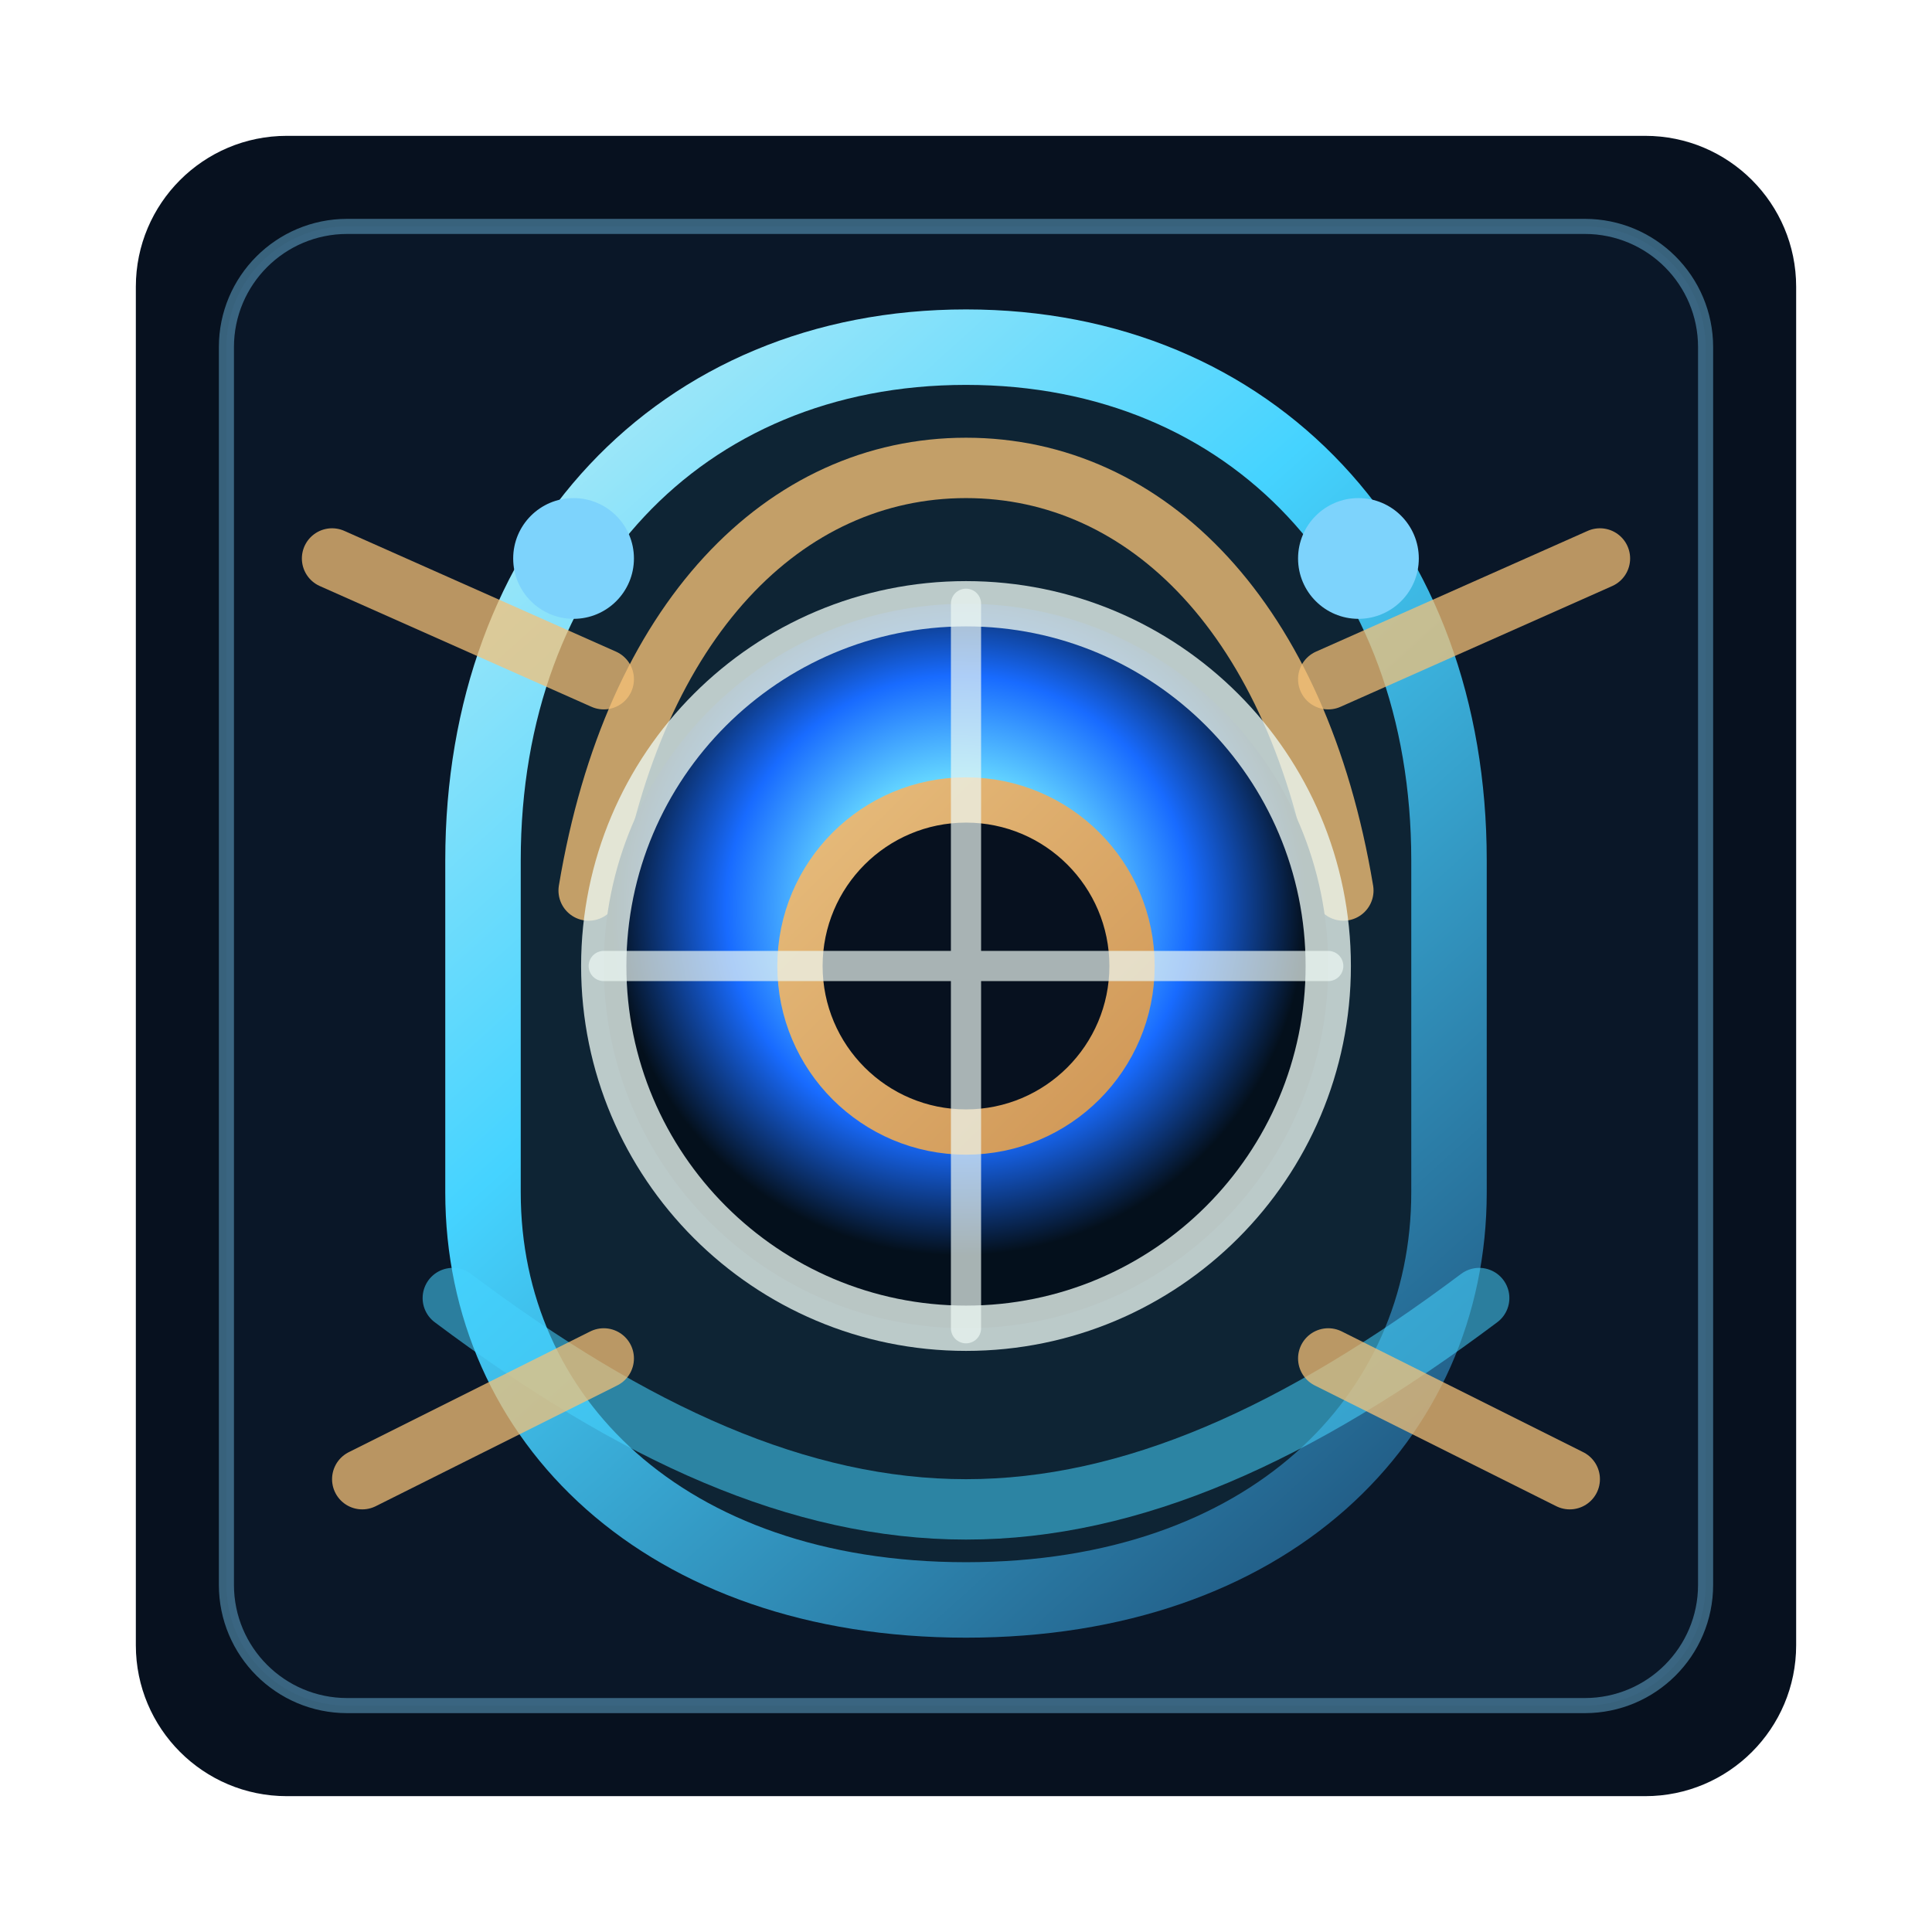
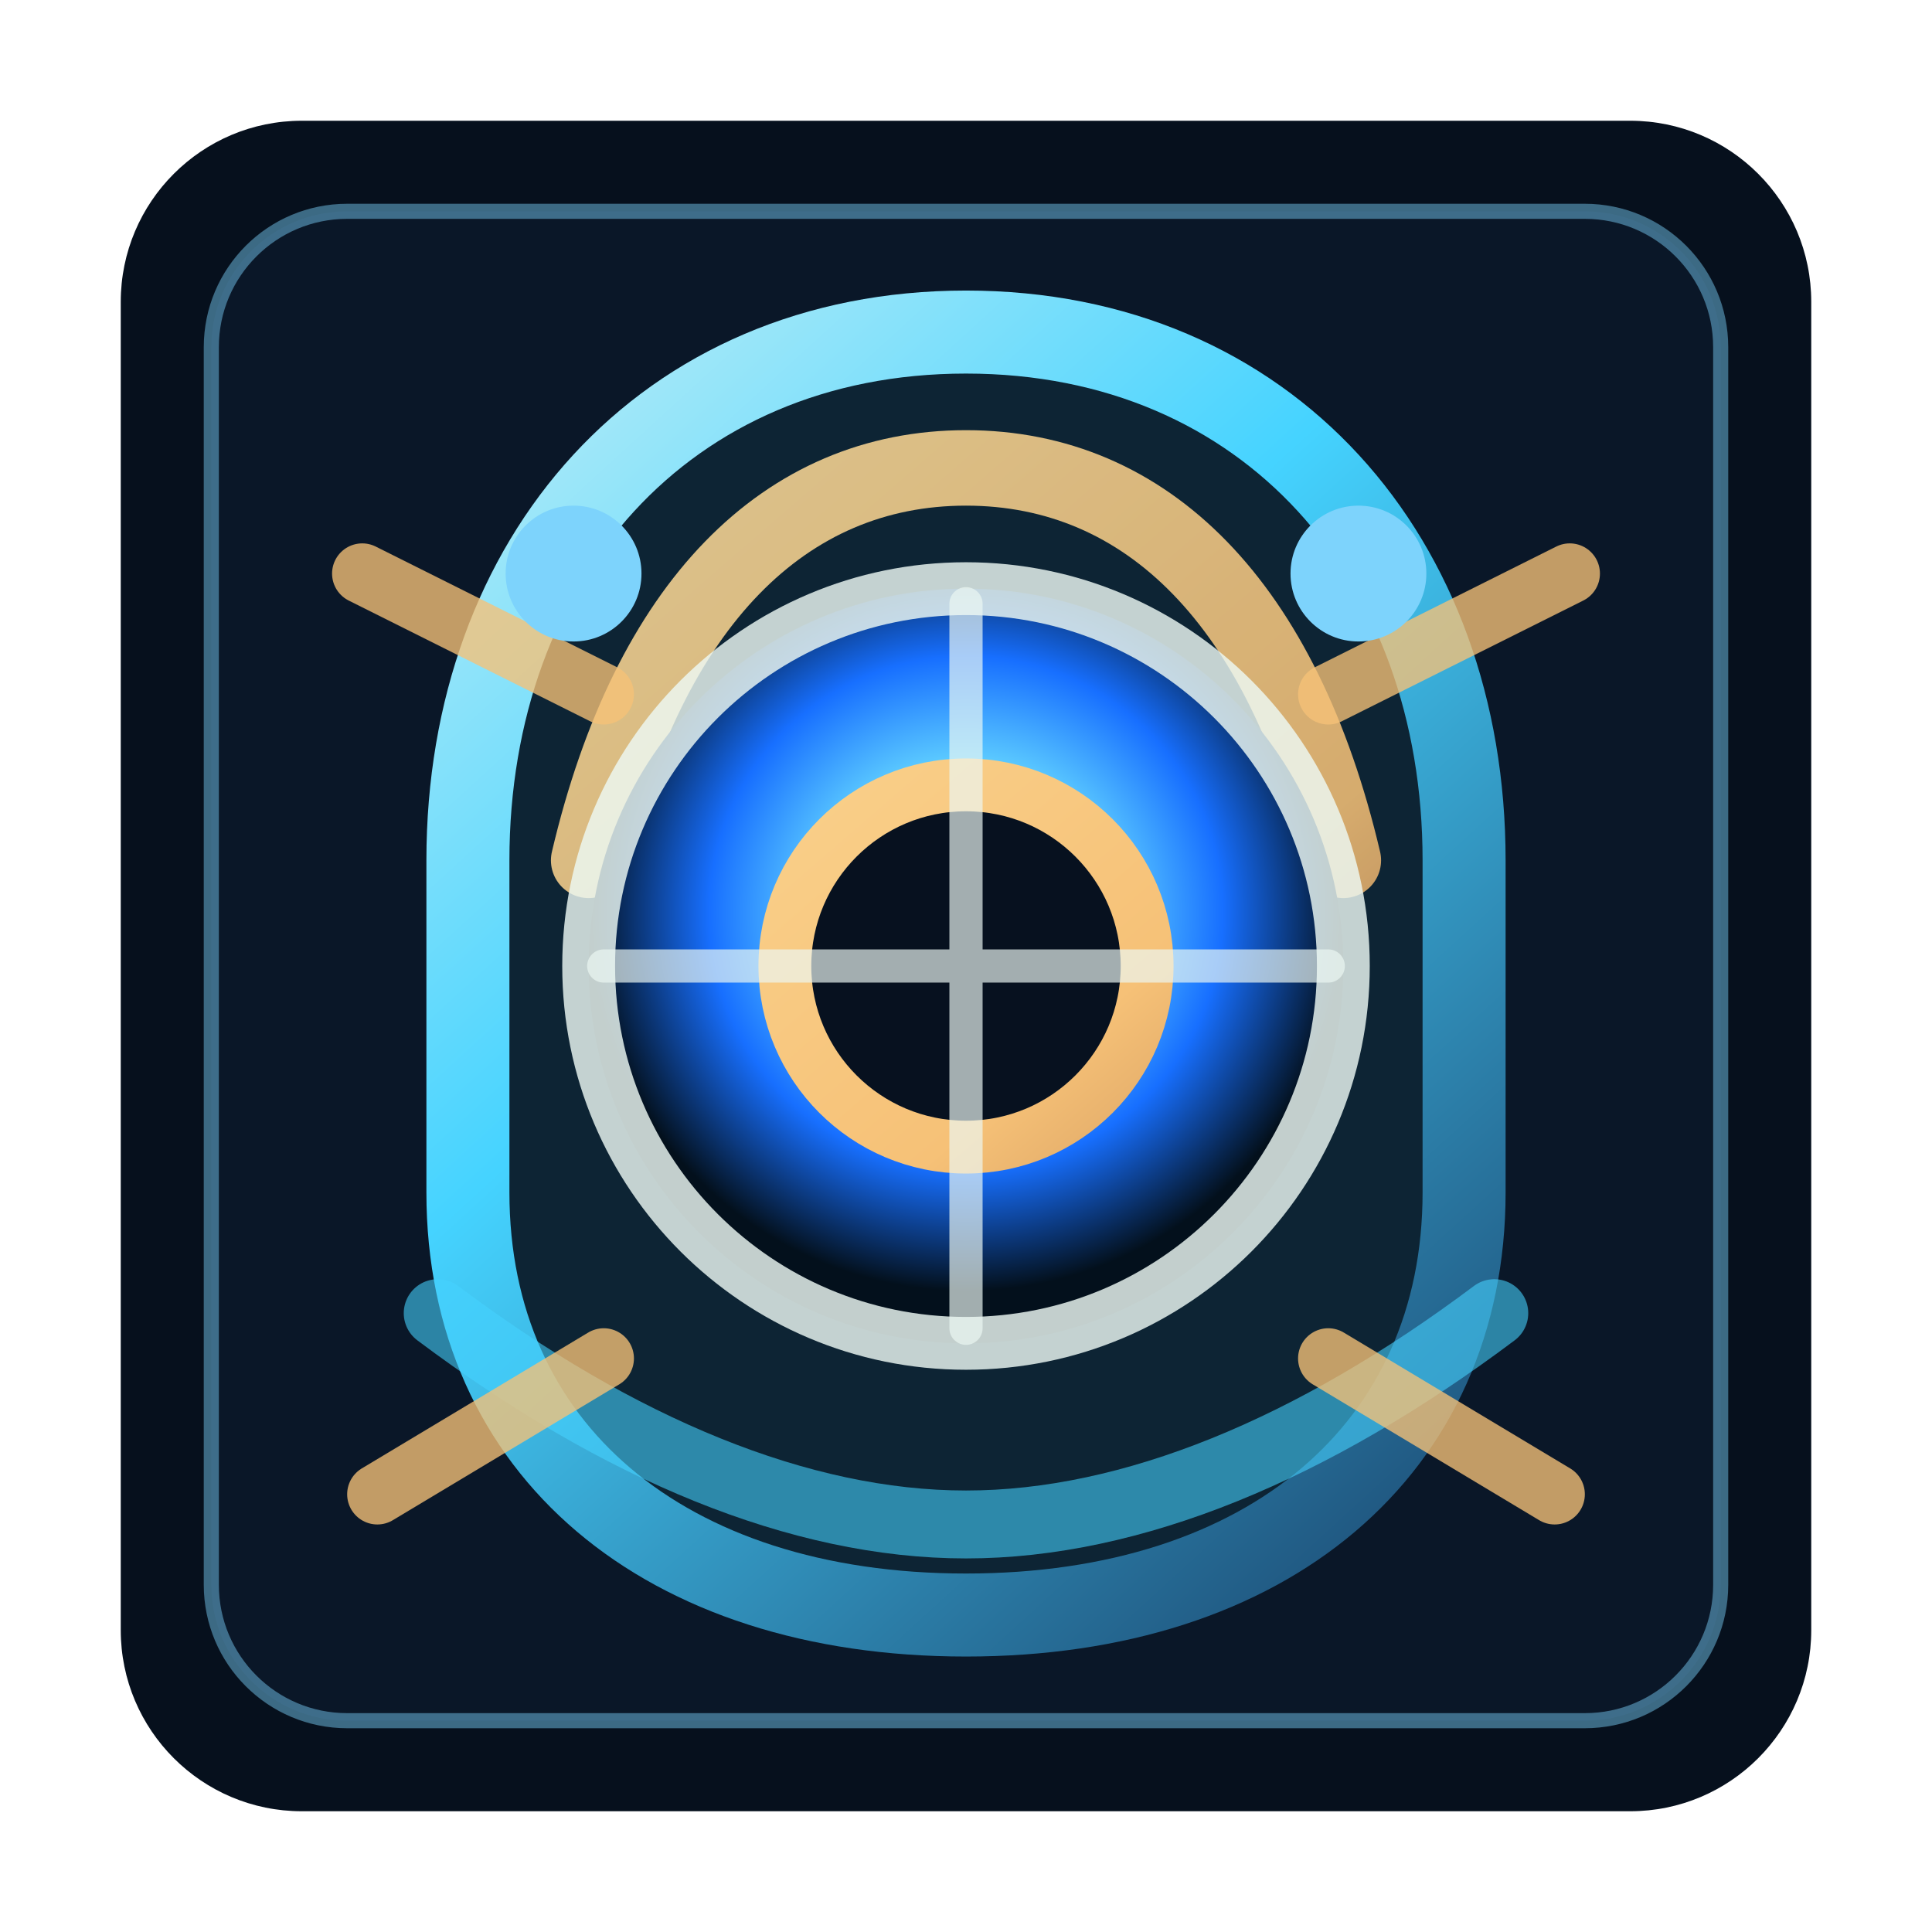
<svg xmlns="http://www.w3.org/2000/svg" viewBox="0 0 128 128" role="img" aria-labelledby="title desc">
  <defs>
-     <linearGradient id="rim" x1="16" y1="12" x2="112" y2="118" gradientUnits="userSpaceOnUse">
+     <linearGradient id="rim" x1="17" y1="12" x2="112" y2="116" gradientUnits="userSpaceOnUse">
      <stop offset="0" stop-color="#ecf8f3" />
      <stop offset="0.42" stop-color="#45d3ff" />
      <stop offset="1" stop-color="#10224a" />
    </linearGradient>
-     <radialGradient id="lens" cx="49%" cy="42%" r="48%">
-       <stop offset="0" stop-color="#f8f3d0" />
-       <stop offset="0.28" stop-color="#7df9ff" />
-       <stop offset="0.67" stop-color="#186bff" />
-       <stop offset="1" stop-color="#04101c" />
+     <radialGradient id="visor" cx="50%" cy="43%" r="50%">
+       <stop offset="0" stop-color="#fff8d7" />
+       <stop offset="0.26" stop-color="#80fbff" />
+       <stop offset="0.68" stop-color="#176fff" />
+       <stop offset="1" stop-color="#03101c" />
    </radialGradient>
-     <linearGradient id="gold" x1="31" y1="30" x2="98" y2="98" gradientUnits="userSpaceOnUse">
-       <stop offset="0" stop-color="#ffe2a2" />
-       <stop offset="1" stop-color="#b7702f" />
+     <linearGradient id="brass" x1="29" y1="23" x2="99" y2="104" gradientUnits="userSpaceOnUse">
+       <stop offset="0" stop-color="#ffe5a5" />
+       <stop offset="0.58" stop-color="#f6c177" />
+       <stop offset="1" stop-color="#8a4c2c" />
    </linearGradient>
  </defs>
-   <rect x="9" y="9" width="110" height="110" rx="10" fill="#07111f" />
-   <rect x="15" y="15" width="98" height="98" rx="8" fill="#0a1728" stroke="#7dd3fc" stroke-opacity="0.42" />
-   <path d="M32 79V57c0-20 13-34 32-34s32 14 32 34v22c0 15-12 27-32 27S32 94 32 79z" fill="#0e2434" stroke="url(#rim)" stroke-width="5" />
-   <path d="M39 59c3-18 13-28 25-28s22 10 25 28" fill="none" stroke="#f6c177" stroke-width="4" stroke-linecap="round" opacity="0.78" />
-   <circle cx="64" cy="64" r="24" fill="url(#lens)" stroke="#ecf8f3" stroke-opacity="0.78" stroke-width="3" />
-   <circle cx="64" cy="64" r="11" fill="#07111f" stroke="url(#gold)" stroke-width="3" />
-   <path d="M64 40v48M40 64h48" stroke="#ecf8f3" stroke-width="2" stroke-linecap="round" opacity="0.7" />
-   <path d="M30 86c12 9 23 14 34 14s22-5 34-14" fill="none" stroke="#45d3ff" stroke-width="4" stroke-linecap="round" opacity="0.55" />
-   <path d="M22 37l18 8M106 37l-18 8M24 98l16-8M104 98l-16-8" stroke="#f6c177" stroke-width="4" stroke-linecap="round" opacity="0.74" />
-   <circle cx="38" cy="37" r="4" fill="#7dd3fc" />
-   <circle cx="90" cy="37" r="4" fill="#7dd3fc" />
+   <rect x="8" y="8" width="112" height="112" rx="12" fill="#06101d" />
+   <rect x="14" y="14" width="100" height="100" rx="9" fill="#0a1728" stroke="#7dd3fc" stroke-opacity="0.46" />
+   <path d="M31 79V57c0-20 13-35 33-35s33 15 33 35v22c0 17-13 28-33 28S31 96 31 79z" fill="#0d2434" stroke="url(#rim)" stroke-width="5.5" stroke-linejoin="round" />
+   <path d="M39 57c4-17 13-26 25-26s21 9 25 26" fill="none" stroke="url(#brass)" stroke-width="5" stroke-linecap="round" opacity="0.86" />
+   <circle cx="64" cy="64" r="25" fill="url(#visor)" stroke="#ecf8f3" stroke-opacity="0.82" stroke-width="3.5" />
+   <circle cx="64" cy="64" r="12" fill="#07111f" stroke="url(#brass)" stroke-width="3.5" />
+   <path d="M64 40v48M40 64h48" stroke="#ecf8f3" stroke-width="2.2" stroke-linecap="round" opacity="0.68" />
+   <path d="M29 87c12 9 24 14 35 14s23-5 35-14" fill="none" stroke="#45d3ff" stroke-width="4.5" stroke-linecap="round" opacity="0.58" />
+   <path d="M24 38l16 8M104 38l-16 8M25 99l15-9M103 99l-15-9" stroke="#f6c177" stroke-width="4" stroke-linecap="round" opacity="0.78" />
+   <circle cx="38" cy="38" r="4.5" fill="#7dd3fc" />
+   <circle cx="90" cy="38" r="4.5" fill="#7dd3fc" />
</svg>
